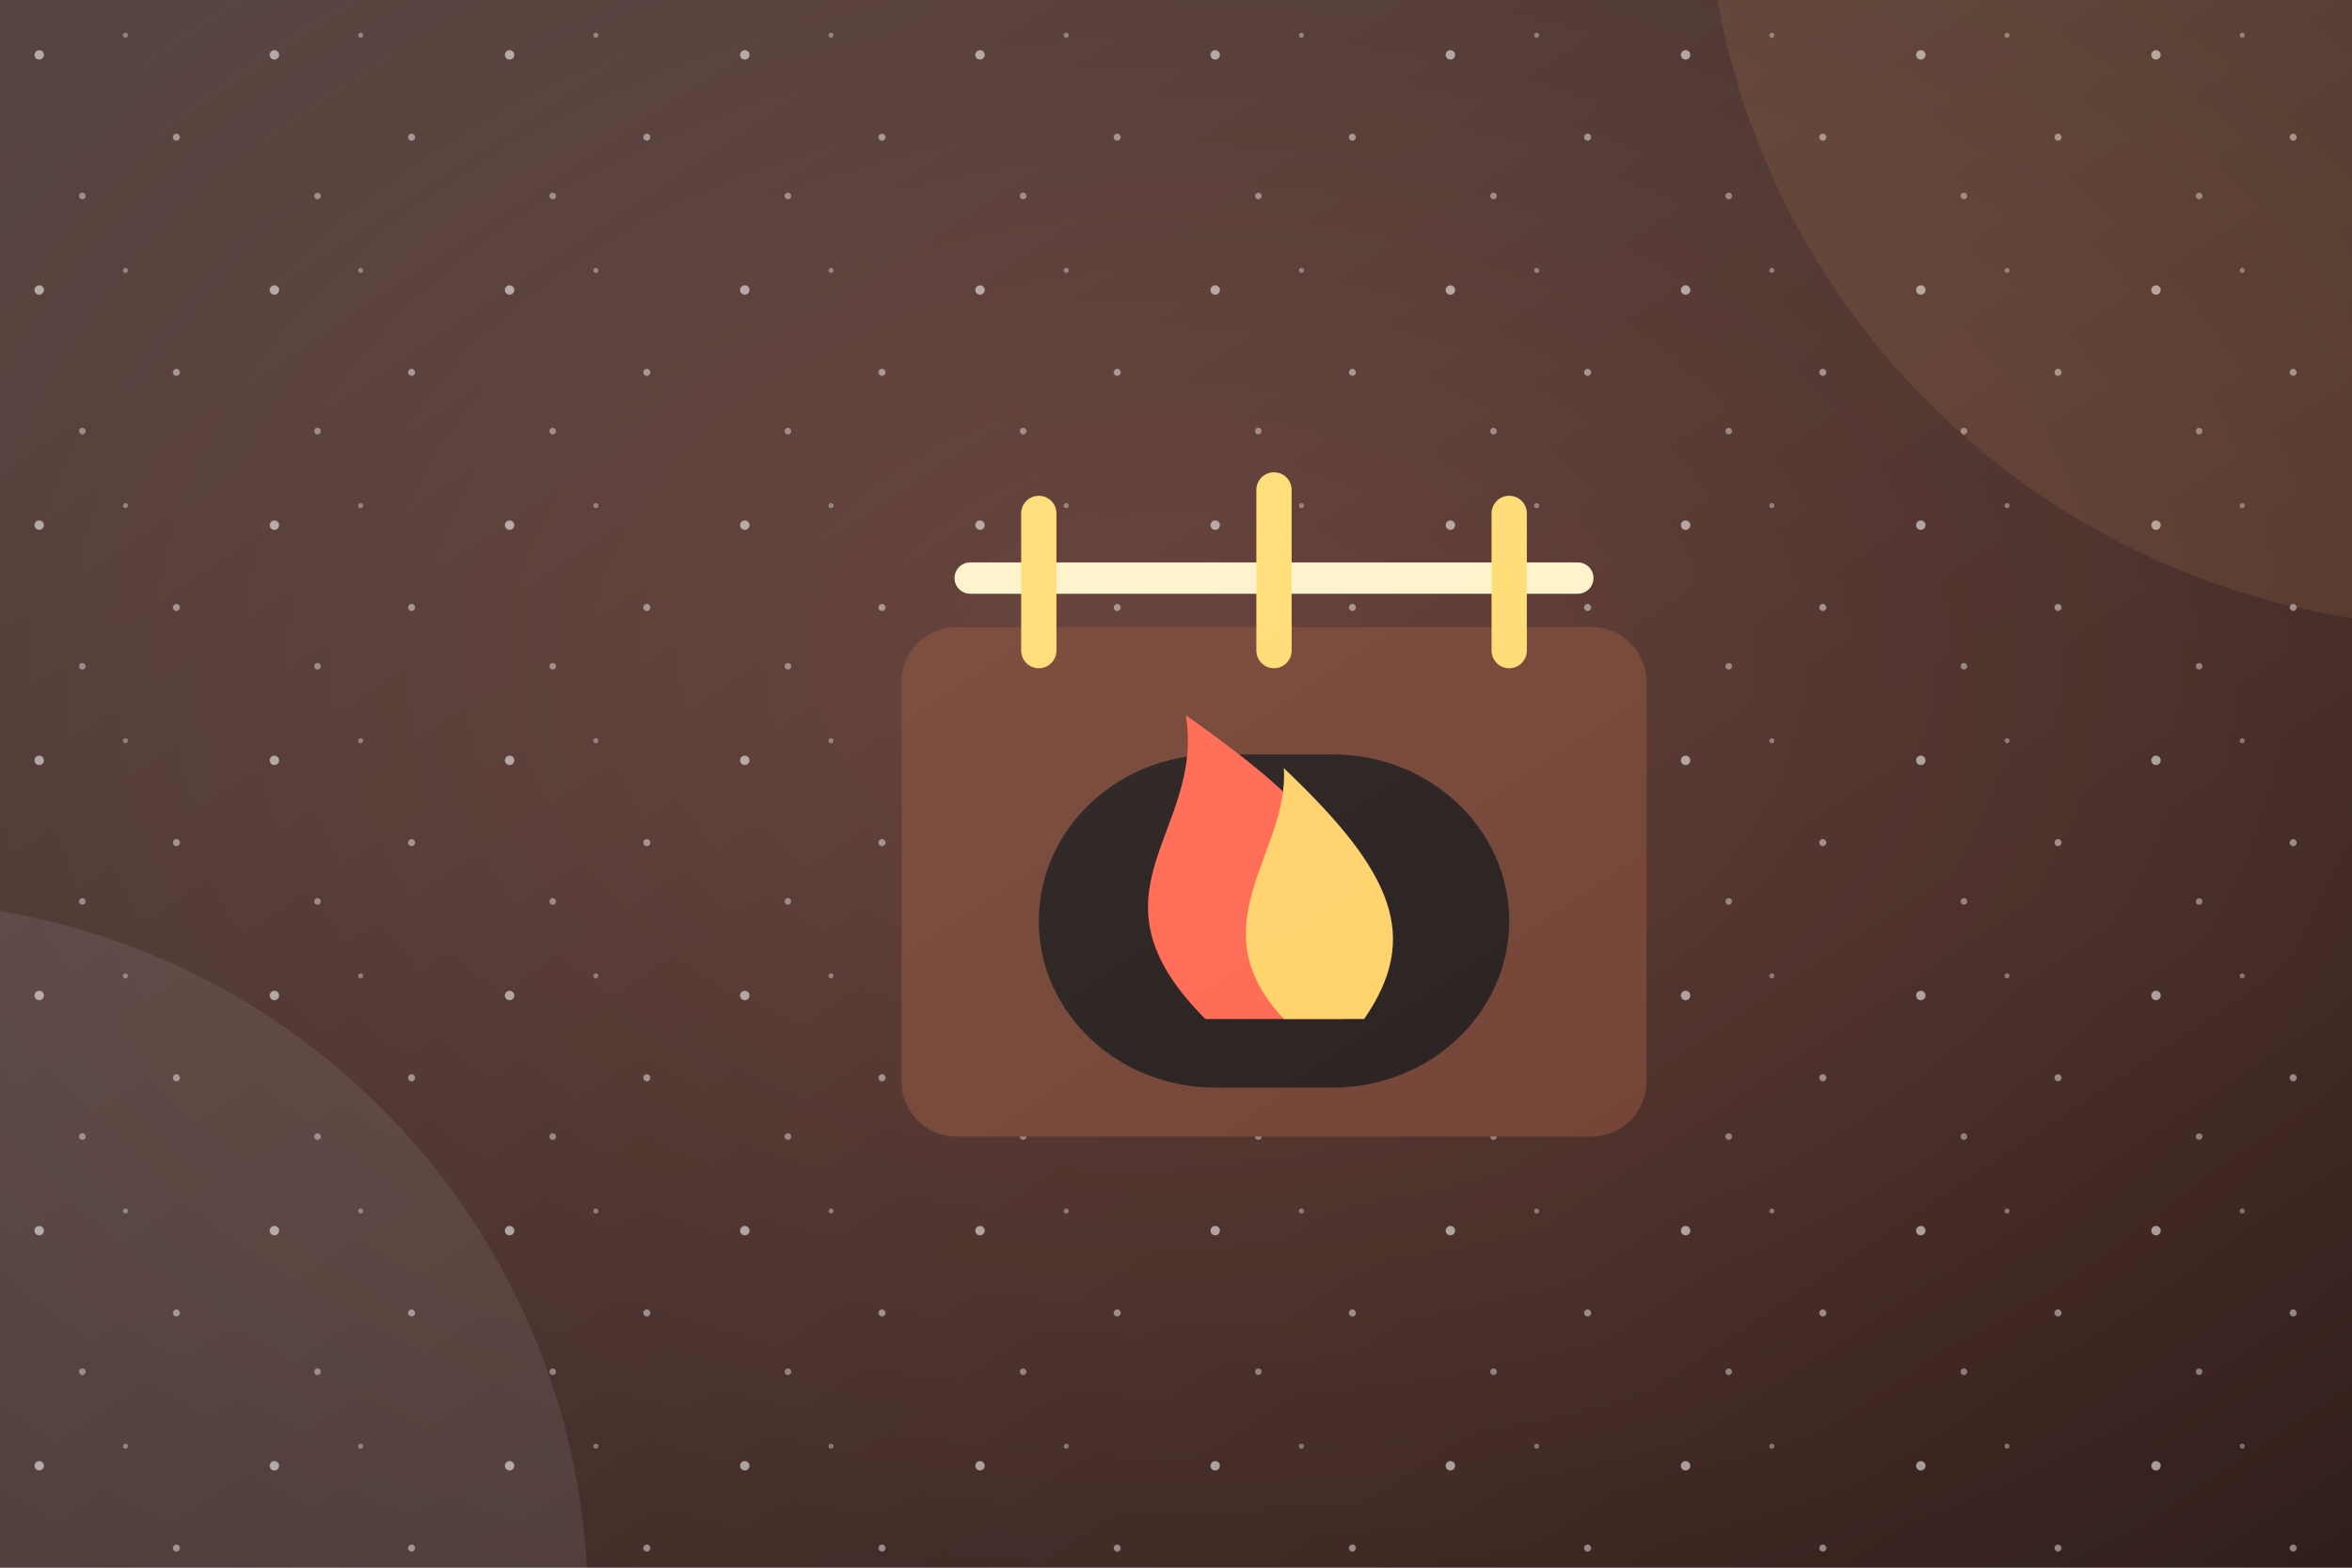
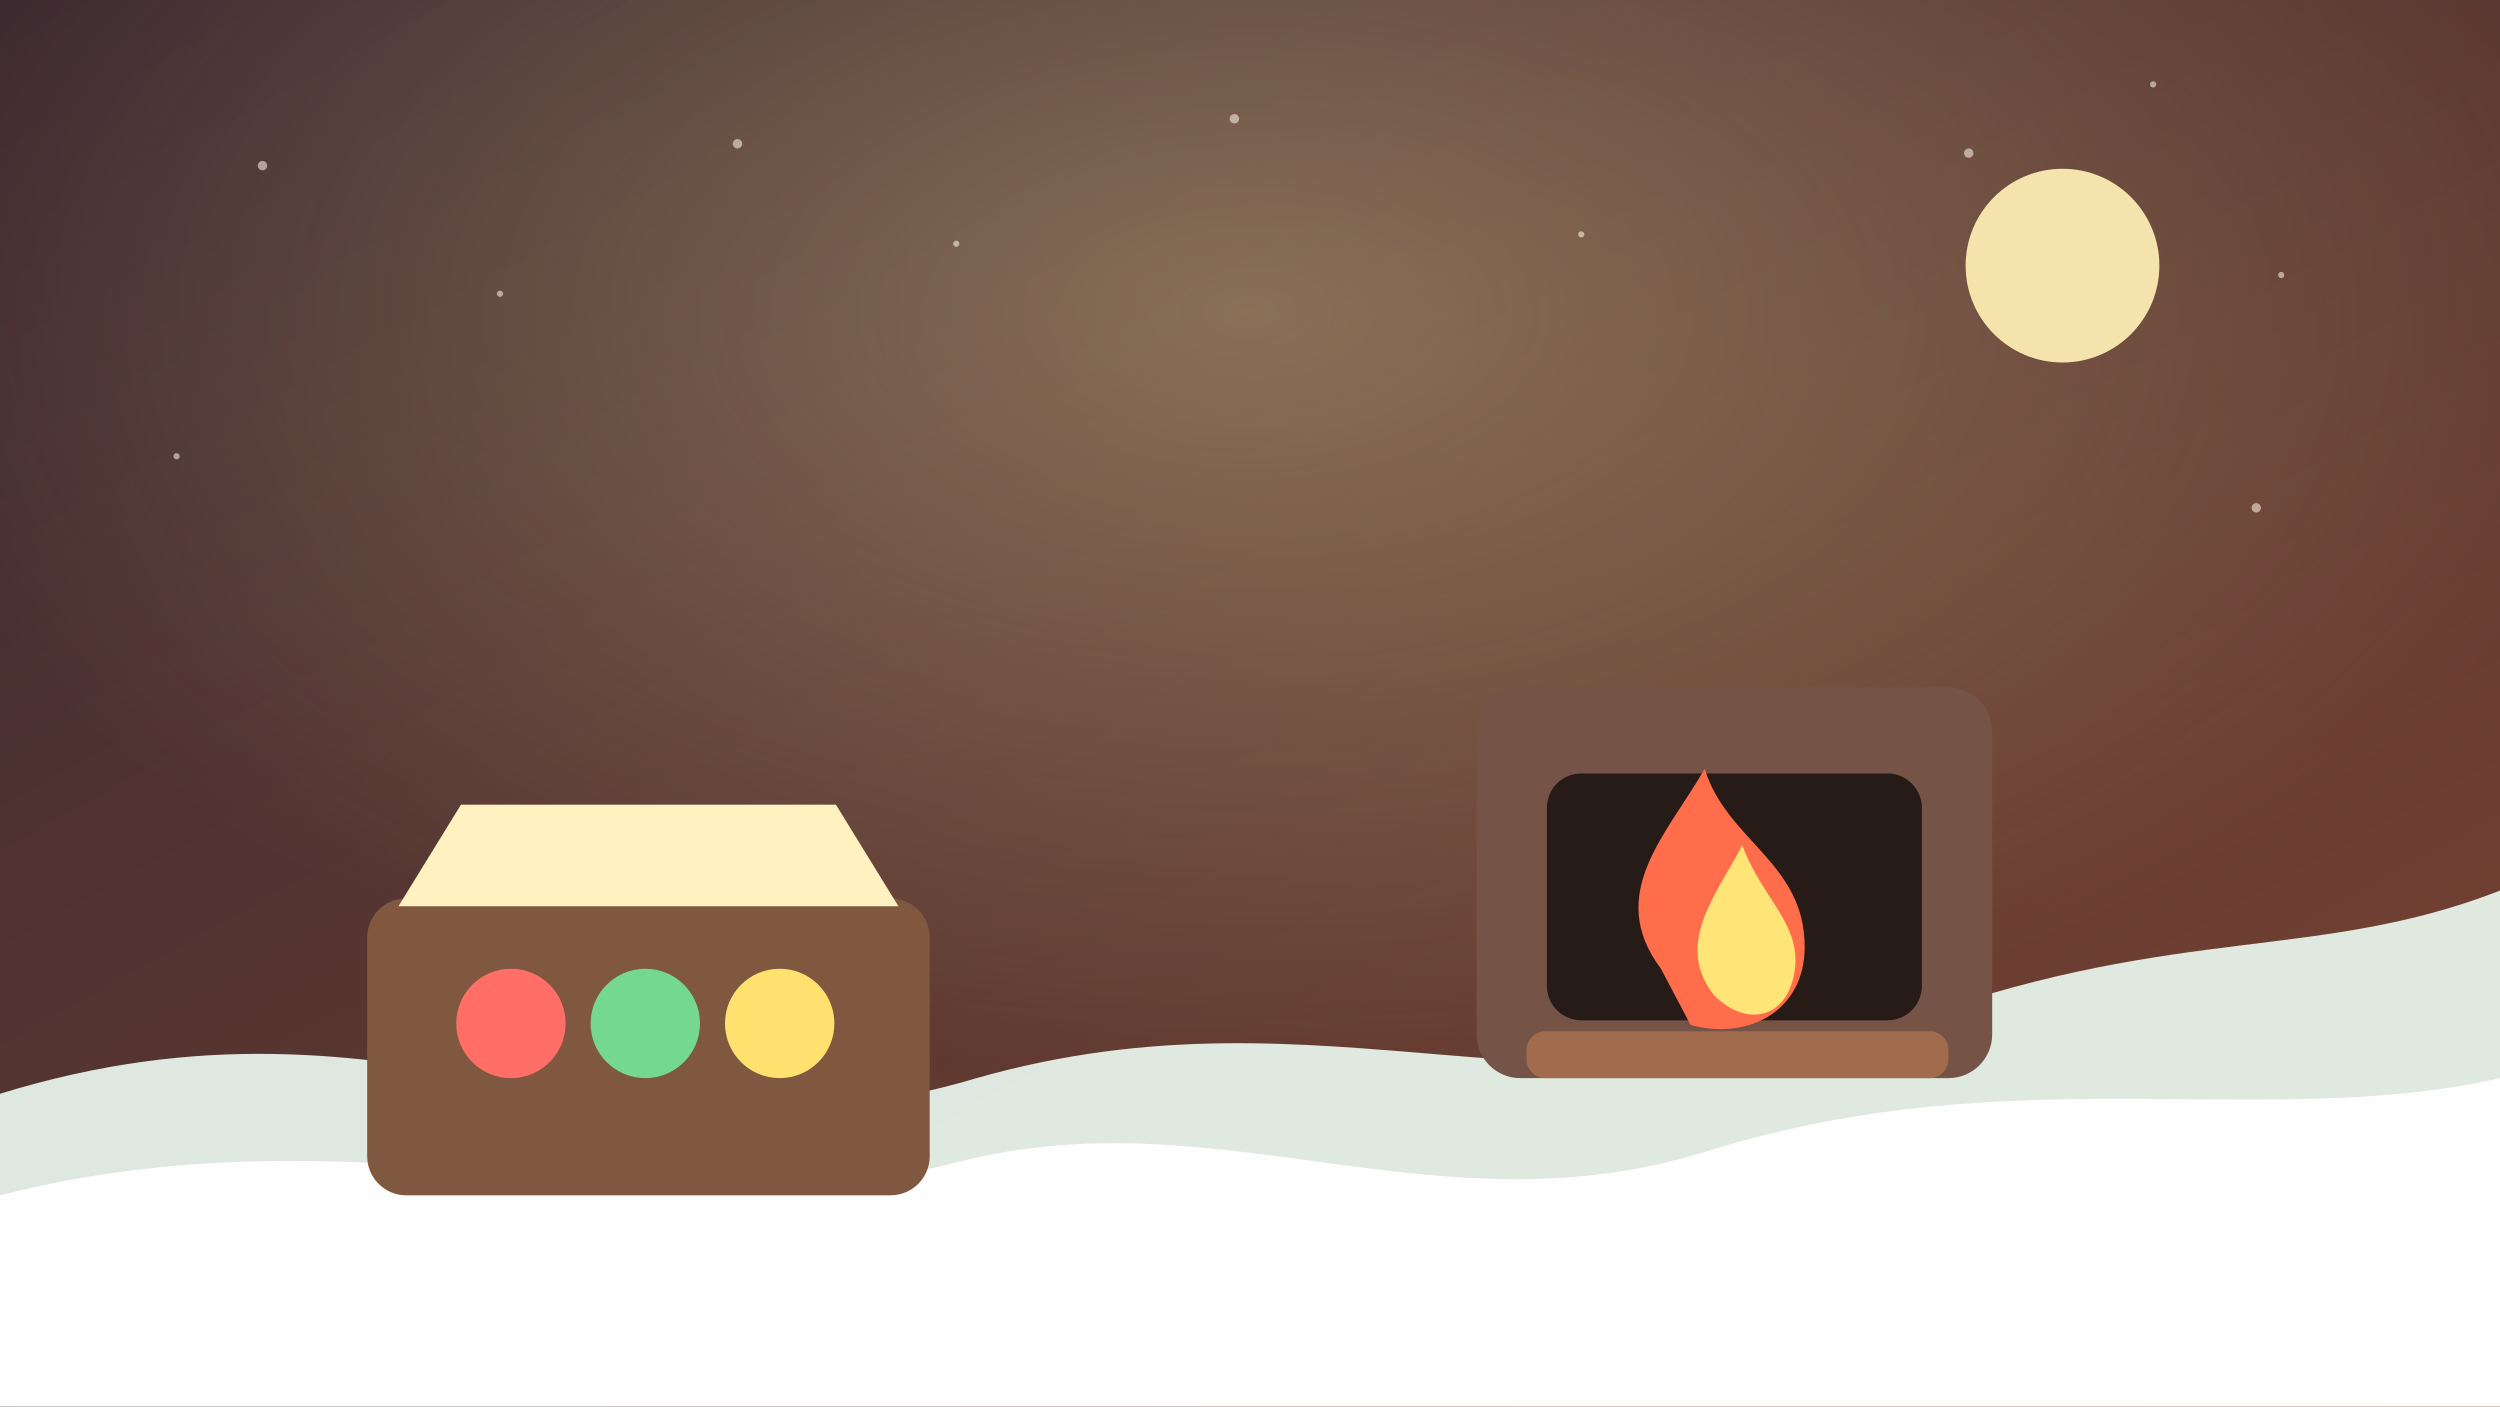
- <svg xmlns="http://www.w3.org/2000/svg" viewBox="0 0 1200 800" width="1200" height="800">
+ <svg xmlns="http://www.w3.org/2000/svg" viewBox="0 0 1600 900" preserveAspectRatio="xMidYMid slice">
  <defs>
-     <radialGradient id="g" cx="50%" cy="42%" r="75%">
-       <stop offset="0" stop-color="#593129" />
-       <stop offset="1" stop-color="#301d1a" />
+     <linearGradient id="sky" x1="0" y1="0" x2="1" y2="1">
+       <stop offset="0" stop-color="#3b2930" />
+       <stop offset="1" stop-color="#7b4532" />
+     </linearGradient>
+     <radialGradient id="glow" cx="50%" cy="22%" r="55%">
+       <stop offset="0" stop-color="#fff1aa" stop-opacity=".32" />
+       <stop offset="1" stop-color="#fff1aa" stop-opacity="0" />
    </radialGradient>
-     <pattern id="snow" width="120" height="120" patternUnits="userSpaceOnUse">
-       <circle cx="20" cy="28" r="2.4" fill="#fff" opacity=".55" />
-       <circle cx="90" cy="70" r="1.8" fill="#fff" opacity=".45" />
-       <circle cx="64" cy="18" r="1.3" fill="#fff" opacity=".35" />
-       <circle cx="42" cy="100" r="1.7" fill="#fff" opacity=".4" />
-     </pattern>
-     <linearGradient id="shine" x1="0" x2="1" y1="0" y2="1">
-       <stop offset="0" stop-color="#ffffff" stop-opacity=".16" />
-       <stop offset="1" stop-color="#ffffff" stop-opacity="0" />
-     </linearGradient>
+     <filter id="soft">
+       <feGaussianBlur stdDeviation="10" />
+     </filter>
  </defs>
-   <rect width="1200" height="800" fill="url(#g)" />
-   <rect width="1200" height="800" fill="url(#snow)" />
-   <circle cx="-60" cy="820" r="360" fill="#fff" opacity=".08" />
-   <circle cx="1260" cy="-70" r="390" fill="#ffb45f" opacity=".10" />
-   <g transform="translate(650 410)">
-     <rect x="-190" y="-90" width="380" height="260" rx="28" fill="#6e3d2d" />
-     <rect x="-120" y="-25" width="240" height="170" rx="90" fill="#1f1715" />
-     <path d="M-35 110 C-100 45 -35 15 -45 -45 C30 8 55 38 36 110z" fill="#ff634b" />
-     <path d="M5 110 C-40 62 8 25 5 -18 C61 35 75 68 46 110z" fill="#ffd064" />
-     <path d="M-155 -115 h310" stroke="#fff2c8" stroke-width="16" stroke-linecap="round" />
-     <path d="M-120 -148 v70M0 -160v82M120-148v70" stroke="#ffdb6e" stroke-width="18" stroke-linecap="round" />
+   <rect width="1600" height="900" fill="url(#sky)" />
+   <rect width="1600" height="900" fill="url(#glow)" />
+   <g opacity=".55" fill="#fff8e9">
+     <circle cx="168" cy="106" r="3" />
+     <circle cx="320" cy="188" r="2" />
+     <circle cx="472" cy="92" r="3" />
+     <circle cx="612" cy="156" r="2" />
+     <circle cx="790" cy="76" r="3" />
+     <circle cx="1012" cy="150" r="2" />
+     <circle cx="1260" cy="98" r="3" />
+     <circle cx="1460" cy="176" r="2" />
+     <circle cx="1378" cy="54" r="2" />
+     <circle cx="113" cy="292" r="2" />
+     <circle cx="1444" cy="325" r="3" />
  </g>
-   <rect width="1200" height="800" fill="url(#shine)" />
+   <circle cx="1320" cy="170" r="62" fill="#fff0b5" opacity=".92" />
+   <path d="M0 700 C260 620 390 760 625 690 C850 626 1000 728 1230 650 C1396 592 1484 615 1600 570 L1600 900 L0 900 Z" fill="#e9f7ef" opacity=".92" />
+   <path d="M0 765 C235 705 425 792 612 744 C780 700 920 792 1095 736 C1290 676 1450 724 1600 690 L1600 900 L0 900 Z" fill="#ffffff" opacity=".96" />
+   <g transform="translate(945 440)">
+     <rect x="0" y="0" width="330" height="250" rx="28" fill="#755346" />
+     <rect x="45" y="55" width="240" height="158" rx="22" fill="#271b18" />
+     <path d="M118 180 C82 132 122 94 146 52 C160 98 210 112 210 166 C210 207 174 226 137 216" fill="#ff6d4b" />
+     <path d="M152 197 C126 164 154 132 170 101 C183 135 206 150 204 178 C201 211 174 219 152 197" fill="#ffe477" />
+     <rect x="32" y="220" width="270" height="30" rx="12" fill="#a16b4d" />
+   </g>
+   <g transform="translate(235 435)">
+     <rect x="0" y="140" width="360" height="190" rx="25" fill="#80573f" />
+     <path d="M20 145 H340 L300 80 H60 Z" fill="#fff1c0" />
+     <circle cx="92" cy="220" r="35" fill="#ff6f68" />
+     <circle cx="178" cy="220" r="35" fill="#75d891" />
+     <circle cx="264" cy="220" r="35" fill="#ffe16f" />
+   </g>
</svg>
